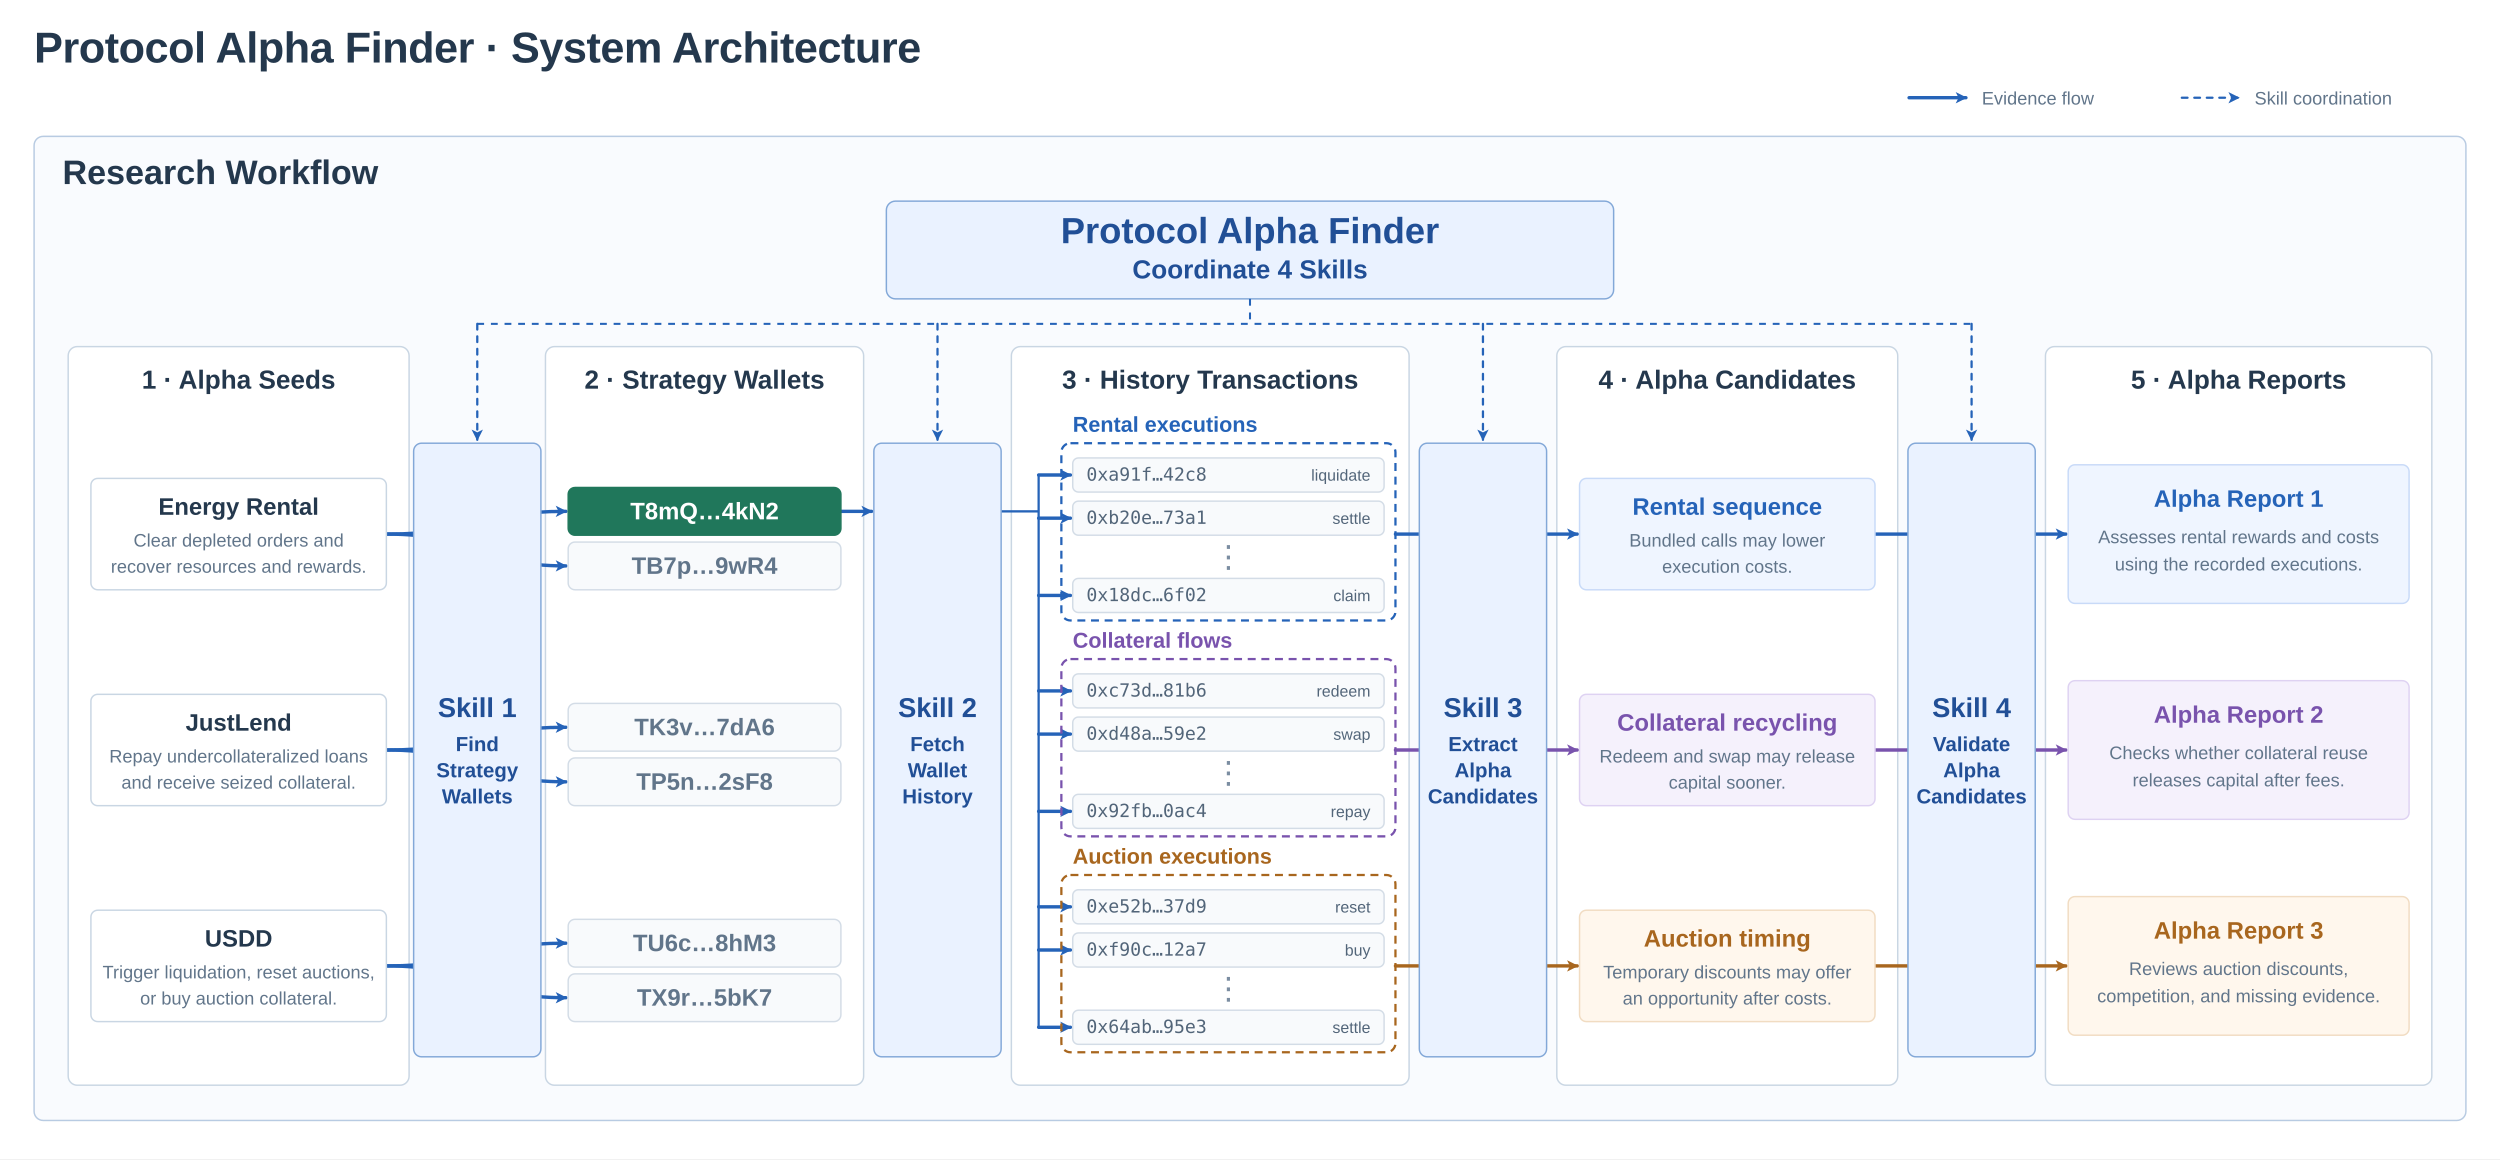
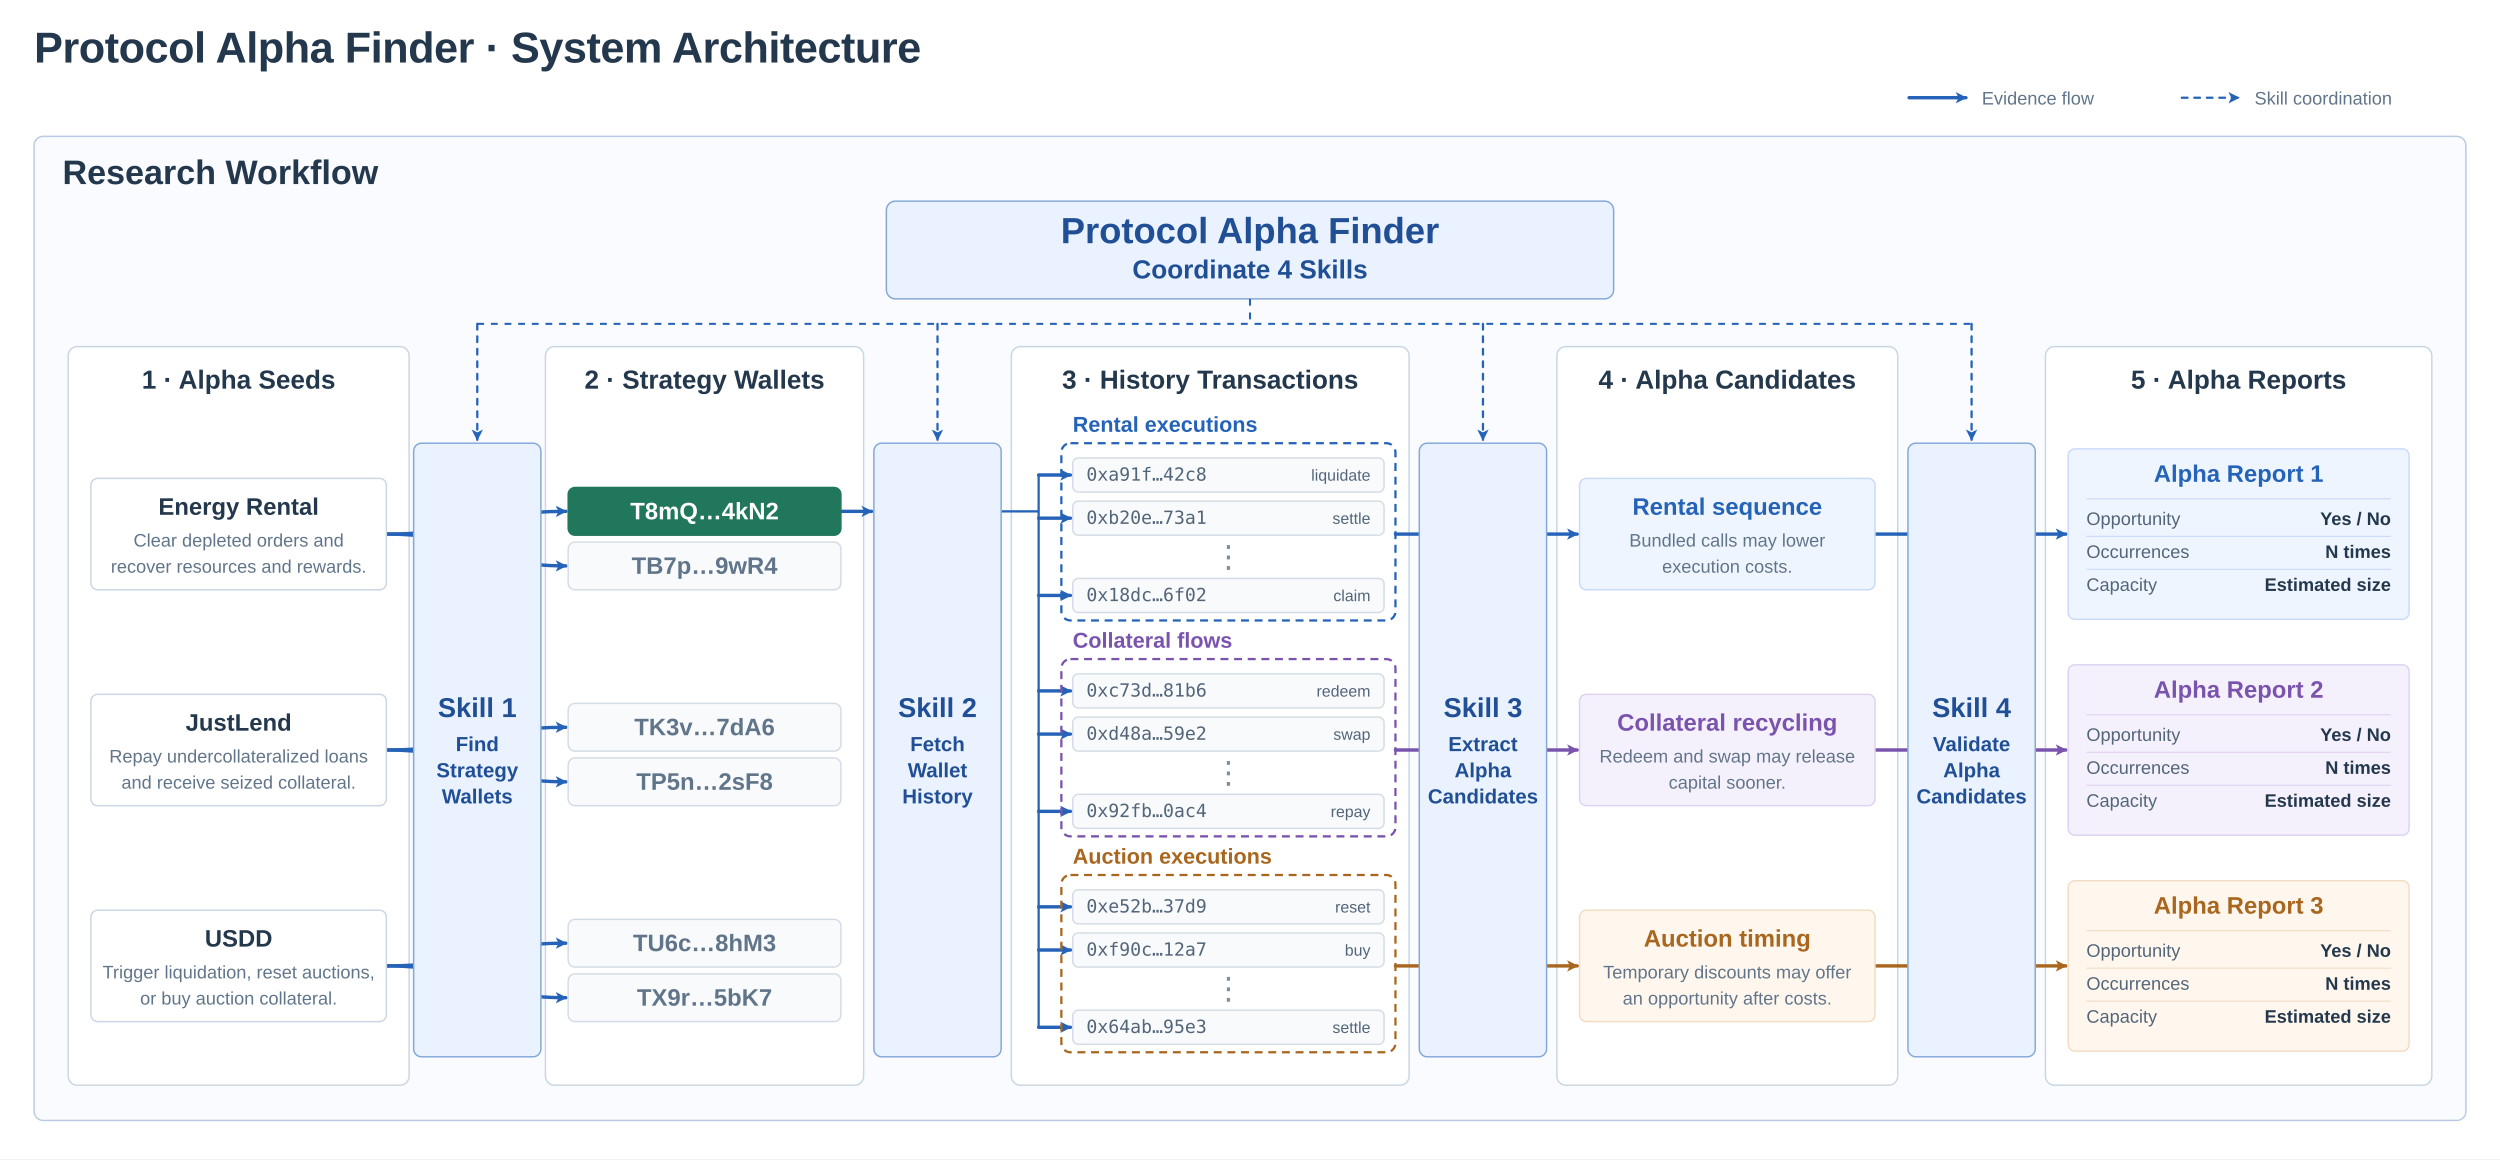
<svg xmlns="http://www.w3.org/2000/svg" width="2200" height="1020" viewBox="0 0 2200 1020" role="img" aria-labelledby="title desc" xml:lang="en">
  <defs>
    <marker id="a0" viewBox="0 0 10 10" refX="9" refY="5" markerWidth="10" markerHeight="10" markerUnits="userSpaceOnUse" orient="auto">
      <path d="M 0 0 L 10 5 L 0 10 L 2.5 5 Z" fill="#2563b8" />
    </marker>
    <marker id="a1" viewBox="0 0 10 10" refX="9" refY="5" markerWidth="10" markerHeight="10" markerUnits="userSpaceOnUse" orient="auto">
      <path d="M 0 0 L 10 5 L 0 10 L 2.5 5 Z" fill="#7953ad" />
    </marker>
    <marker id="a2" viewBox="0 0 10 10" refX="9" refY="5" markerWidth="10" markerHeight="10" markerUnits="userSpaceOnUse" orient="auto">
      <path d="M 0 0 L 10 5 L 0 10 L 2.5 5 Z" fill="#a8661e" />
    </marker>
    <marker id="a3" viewBox="0 0 10 10" refX="9" refY="5" markerWidth="10" markerHeight="10" markerUnits="userSpaceOnUse" orient="auto">
      <path d="M 0 0 L 10 5 L 0 10 L 2.5 5 Z" fill="#20775b" />
    </marker>
  </defs>
  <style>
text { font-family: Arial, 'PingFang SC', 'Microsoft YaHei', sans-serif; fill:#24384d; }
.title { font-size:38px; font-weight:700; letter-spacing:-.4px; }
.heading { font-size:23px; font-weight:650; }
.node { font-size:21px; font-weight:600; }
.body { font-size:18px; fill:#526579; }
.small { font-size:16px; fill:#61758a; }
.code { font-family:'SFMono-Regular',Consolas,monospace; font-size:16px; }
.label { font-size:14px; font-weight:650; letter-spacing:1px; fill:#61758a; }
</style>
  <rect x="0" y="0" width="2200" height="1020" rx="0" fill="#ffffff" stroke="none" stroke-width="1.3" />
  <style>
.workflow-title { font-size:30px; font-weight:700; }
.skill-title { font-size:24px; font-weight:700; }
.skill-phrase { font-size:18px; font-weight:700; }
.coordinator-title { font-size:32px; font-weight:700; }
.coordinator-description { font-size:23px; font-weight:700; }
.transaction-id { font-family:'SFMono-Regular',Consolas,monospace; font-size:16px; fill:#526579; }
.transaction-action { font-size:14px; fill:#526579; }
.transaction-ellipsis { font-size:27px; fill:#7b8da1; }
.group-label { font-size:19px; font-weight:700; }
+ .report-field { font-size:16px; fill:#526579; }
+ .report-value { font-size:16px; font-weight:600; }
</style>
  <text x="30" y="55" class="title" text-anchor="start">Protocol Alpha Finder · System Architecture</text>
  <path data-kind="legend-evidence" d="M 1680 86 C 1705.0 86 1705.0 86 1730 86" stroke="#2563b8" stroke-width="3" fill="none" stroke-linecap="round" marker-end="url(#a0)" />
  <text x="1744" y="92" class="small" text-anchor="start">Evidence flow</text>
  <path data-kind="legend-control" d="M 1920 86 C 1945.0 86 1945.0 86 1970 86" stroke="#2563b8" stroke-width="2" fill="none" stroke-linecap="round" marker-end="url(#a0)" stroke-dasharray="5 6" />
  <text x="1984" y="92" class="small" text-anchor="start">Skill coordination</text>
  <rect x="30" y="120" width="2140" height="866" rx="8" fill="#f9fbfe" stroke="#b8cbe2" stroke-width="1.3" />
  <text x="55" y="162" class="workflow-title" text-anchor="start">Research Workflow</text>
  <rect x="780" y="177" width="640" height="86" rx="8" fill="#eaf2ff" stroke="#83a8d8" stroke-width="1.3" />
  <text x="1100" y="214" class="coordinator-title" text-anchor="middle" style="fill:#214f96">Protocol Alpha Finder</text>
  <text x="1100" y="245" class="coordinator-description" text-anchor="middle" style="fill:#214f96">Coordinate 4 Skills</text>
  <path data-kind="coordination-bus" d="M 1100 263 V 285 M 420 285 H 1735" stroke="#2563b8" stroke-width="1.8" stroke-dasharray="6 6" fill="none" />
  <path data-kind="skill-coordination" d="M 420 285 C 420 336.0 420 336.0 420 387.0" stroke="#2563b8" stroke-width="2" fill="none" stroke-linecap="round" marker-end="url(#a0)" stroke-dasharray="5 6" />
  <path data-kind="skill-coordination" d="M 825 285 C 825 336.0 825 336.0 825 387.0" stroke="#2563b8" stroke-width="2" fill="none" stroke-linecap="round" marker-end="url(#a0)" stroke-dasharray="5 6" />
  <path data-kind="skill-coordination" d="M 1305 285 C 1305 336.0 1305 336.0 1305 387.0" stroke="#2563b8" stroke-width="2" fill="none" stroke-linecap="round" marker-end="url(#a0)" stroke-dasharray="5 6" />
  <path data-kind="skill-coordination" d="M 1735 285 C 1735 336.0 1735 336.0 1735 387.0" stroke="#2563b8" stroke-width="2" fill="none" stroke-linecap="round" marker-end="url(#a0)" stroke-dasharray="5 6" />
  <rect x="60" y="305" width="300" height="650" rx="8" fill="#ffffff" stroke="#c9d6e3" stroke-width="1.3" />
  <text x="210.0" y="342" class="heading" text-anchor="middle">1 · Alpha Seeds</text>
  <rect x="480" y="305" width="280" height="650" rx="8" fill="#ffffff" stroke="#c9d6e3" stroke-width="1.3" />
  <text x="620.0" y="342" class="heading" text-anchor="middle">2 · Strategy Wallets</text>
  <rect x="890" y="305" width="350" height="650" rx="8" fill="#ffffff" stroke="#c9d6e3" stroke-width="1.3" />
  <text x="1065.0" y="342" class="heading" text-anchor="middle">3 · History Transactions</text>
  <rect x="1370" y="305" width="300" height="650" rx="8" fill="#ffffff" stroke="#c9d6e3" stroke-width="1.3" />
  <text x="1520.0" y="342" class="heading" text-anchor="middle">4 · Alpha Candidates</text>
  <rect x="1800" y="305" width="340" height="650" rx="8" fill="#ffffff" stroke="#c9d6e3" stroke-width="1.3" />
  <text x="1970.0" y="342" class="heading" text-anchor="middle">5 · Alpha Reports</text>
  <path data-kind="seed-wallet" d="M 340 470 C 419.0 470 419.0 450 498 450" stroke="#2563b8" stroke-width="3" fill="none" stroke-linecap="round" marker-end="url(#a0)" />
  <path data-kind="seed-wallet" d="M 340 470 C 419.0 470 419.0 498 498 498" stroke="#2563b8" stroke-width="3" fill="none" stroke-linecap="round" marker-end="url(#a0)" />
  <path data-kind="seed-wallet" d="M 340 660 C 419.0 660 419.0 640 498 640" stroke="#2563b8" stroke-width="3" fill="none" stroke-linecap="round" marker-end="url(#a0)" />
  <path data-kind="seed-wallet" d="M 340 660 C 419.0 660 419.0 688 498 688" stroke="#2563b8" stroke-width="3" fill="none" stroke-linecap="round" marker-end="url(#a0)" />
  <path data-kind="seed-wallet" d="M 340 850 C 419.0 850 419.0 830 498 830" stroke="#2563b8" stroke-width="3" fill="none" stroke-linecap="round" marker-end="url(#a0)" />
  <path data-kind="seed-wallet" d="M 340 850 C 419.0 850 419.0 878 498 878" stroke="#2563b8" stroke-width="3" fill="none" stroke-linecap="round" marker-end="url(#a0)" />
  <path data-kind="wallet-history" d="M 740 450 H 767" stroke="#2563b8" stroke-width="3" fill="none" stroke-linecap="round" marker-end="url(#a0)" />
  <path data-kind="monitor-feed" d="M 881 450 H 914 M 914 418 V 904" stroke="#2563b8" stroke-width="2" fill="none" stroke-linecap="round" />
  <path data-kind="monitored-transaction" d="M 914 418 C 928.0 418 928.0 418 942 418" stroke="#2563b8" stroke-width="3" fill="none" stroke-linecap="round" marker-end="url(#a0)" />
  <path data-kind="monitored-transaction" d="M 914 456 C 928.0 456 928.0 456 942 456" stroke="#2563b8" stroke-width="3" fill="none" stroke-linecap="round" marker-end="url(#a0)" />
  <path data-kind="monitored-transaction" d="M 914 524 C 928.0 524 928.0 524 942 524" stroke="#2563b8" stroke-width="3" fill="none" stroke-linecap="round" marker-end="url(#a0)" />
  <path data-kind="monitored-transaction" d="M 914 608 C 928.0 608 928.0 608 942 608" stroke="#2563b8" stroke-width="3" fill="none" stroke-linecap="round" marker-end="url(#a0)" />
  <path data-kind="monitored-transaction" d="M 914 646 C 928.0 646 928.0 646 942 646" stroke="#2563b8" stroke-width="3" fill="none" stroke-linecap="round" marker-end="url(#a0)" />
  <path data-kind="monitored-transaction" d="M 914 714 C 928.0 714 928.0 714 942 714" stroke="#2563b8" stroke-width="3" fill="none" stroke-linecap="round" marker-end="url(#a0)" />
  <path data-kind="monitored-transaction" d="M 914 798 C 928.0 798 928.0 798 942 798" stroke="#2563b8" stroke-width="3" fill="none" stroke-linecap="round" marker-end="url(#a0)" />
  <path data-kind="monitored-transaction" d="M 914 836 C 928.0 836 928.0 836 942 836" stroke="#2563b8" stroke-width="3" fill="none" stroke-linecap="round" marker-end="url(#a0)" />
  <path data-kind="monitored-transaction" d="M 914 904 C 928.0 904 928.0 904 942 904" stroke="#2563b8" stroke-width="3" fill="none" stroke-linecap="round" marker-end="url(#a0)" />
  <path data-kind="history-candidate" d="M 1228 470 C 1308.0 470 1308.0 470 1388 470" stroke="#2563b8" stroke-width="3" fill="none" stroke-linecap="round" marker-end="url(#a0)" />
  <path data-kind="history-candidate" d="M 1228 660 C 1308.0 660 1308.0 660 1388 660" stroke="#7953ad" stroke-width="3" fill="none" stroke-linecap="round" marker-end="url(#a1)" />
  <path data-kind="history-candidate" d="M 1228 850 C 1308.0 850 1308.0 850 1388 850" stroke="#a8661e" stroke-width="3" fill="none" stroke-linecap="round" marker-end="url(#a2)" />
  <path data-kind="candidate-report" d="M 1650 470 C 1734.0 470 1734.0 470 1818 470" stroke="#2563b8" stroke-width="3" fill="none" stroke-linecap="round" marker-end="url(#a0)" />
  <path data-kind="candidate-report" d="M 1650 660 C 1734.0 660 1734.0 660 1818 660" stroke="#7953ad" stroke-width="3" fill="none" stroke-linecap="round" marker-end="url(#a1)" />
  <path data-kind="candidate-report" d="M 1650 850 C 1734.0 850 1734.0 850 1818 850" stroke="#a8661e" stroke-width="3" fill="none" stroke-linecap="round" marker-end="url(#a2)" />
  <rect x="80" y="421" width="260" height="98" rx="6" fill="#ffffff" stroke="#c9d6e3" stroke-width="1.3" />
  <text x="210" y="453" class="node" text-anchor="middle">Energy Rental</text>
  <text x="210" y="481" class="small" text-anchor="middle">Clear depleted orders and</text>
  <text x="210" y="504" class="small" text-anchor="middle">recover resources and rewards.</text>
  <rect data-kind="transaction-group" x="934" y="390" width="294" height="156" rx="8" fill="none" stroke="#2563b8" stroke-width="2" stroke-dasharray="7 5" />
  <text x="944" y="380" class="group-label" text-anchor="start" style="fill:#2563b8">Rental executions</text>
  <g data-kind="transaction-row">
    <rect x="944" y="403" width="274" height="30" rx="5" fill="#f8fafc" stroke="#d3dce6" stroke-width="1.3" />
    <text x="956" y="423" class="transaction-id" text-anchor="start">0xa91f…42c8</text>
    <text x="1206" y="423" class="transaction-action" text-anchor="end">liquidate</text>
  </g>
  <g data-kind="transaction-row">
    <rect x="944" y="441" width="274" height="30" rx="5" fill="#f8fafc" stroke="#d3dce6" stroke-width="1.3" />
    <text x="956" y="461" class="transaction-id" text-anchor="start">0xb20e…73a1</text>
    <text x="1206" y="461" class="transaction-action" text-anchor="end">settle</text>
  </g>
  <g data-kind="transaction-row">
    <rect x="944" y="509" width="274" height="30" rx="5" fill="#f8fafc" stroke="#d3dce6" stroke-width="1.3" />
    <text x="956" y="529" class="transaction-id" text-anchor="start">0x18dc…6f02</text>
    <text x="1206" y="529" class="transaction-action" text-anchor="end">claim</text>
  </g>
  <text x="1081" y="499" class="transaction-ellipsis" text-anchor="middle">⋮</text>
  <rect x="1390" y="421" width="260" height="98" rx="6" fill="#eff5ff" stroke="#c8daf8" stroke-width="1.3" />
  <text x="1520" y="453" class="node" text-anchor="middle" style="fill:#2563b8">Rental sequence</text>
  <text x="1520" y="481" class="small" text-anchor="middle">Bundled calls may lower</text>
  <text x="1520" y="504" class="small" text-anchor="middle">execution costs.</text>
  <g data-kind="alpha-report">
-     <rect x="1820" y="409" width="300" height="122" rx="6" fill="#eff5ff" stroke="#c8daf8" stroke-width="1.3" />
-     <text x="1970" y="446" class="node" text-anchor="middle" style="fill:#2563b8">Alpha Report 1</text>
-     <text x="1970" y="478" class="small" text-anchor="middle">Assesses rental rewards and costs</text>
-     <text x="1970" y="502" class="small" text-anchor="middle">using the recorded executions.</text>
+     <rect x="1820" y="395" width="300" height="150" rx="6" fill="#eff5ff" stroke="#c8daf8" stroke-width="1.3" />
+     <text x="1970" y="424" class="node" text-anchor="middle" style="fill:#2563b8">Alpha Report 1</text>
+     <path d="M 1836 439 L 2104 439" stroke="#c8daf8" fill="none" />
+     <text x="1836" y="462" class="report-field" text-anchor="start">Opportunity</text>
+     <text x="2104" y="462" class="report-value" text-anchor="end">Yes / No</text>
+     <path d="M 1836 472 L 2104 472" stroke="#c8daf8" fill="none" />
+     <text x="1836" y="491" class="report-field" text-anchor="start">Occurrences</text>
+     <text x="2104" y="491" class="report-value" text-anchor="end">N times</text>
+     <path d="M 1836 501 L 2104 501" stroke="#c8daf8" fill="none" />
+     <text x="1836" y="520" class="report-field" text-anchor="start">Capacity</text>
+     <text x="2104" y="520" class="report-value" text-anchor="end">Estimated size</text>
  </g>
  <rect x="80" y="611" width="260" height="98" rx="6" fill="#ffffff" stroke="#c9d6e3" stroke-width="1.3" />
  <text x="210" y="643" class="node" text-anchor="middle">JustLend</text>
  <text x="210" y="671" class="small" text-anchor="middle">Repay undercollateralized loans</text>
  <text x="210" y="694" class="small" text-anchor="middle">and receive seized collateral.</text>
  <rect data-kind="transaction-group" x="934" y="580" width="294" height="156" rx="8" fill="none" stroke="#7953ad" stroke-width="2" stroke-dasharray="7 5" />
  <text x="944" y="570" class="group-label" text-anchor="start" style="fill:#7953ad">Collateral flows</text>
  <g data-kind="transaction-row">
    <rect x="944" y="593" width="274" height="30" rx="5" fill="#f8fafc" stroke="#d3dce6" stroke-width="1.3" />
    <text x="956" y="613" class="transaction-id" text-anchor="start">0xc73d…81b6</text>
    <text x="1206" y="613" class="transaction-action" text-anchor="end">redeem</text>
  </g>
  <g data-kind="transaction-row">
    <rect x="944" y="631" width="274" height="30" rx="5" fill="#f8fafc" stroke="#d3dce6" stroke-width="1.3" />
    <text x="956" y="651" class="transaction-id" text-anchor="start">0xd48a…59e2</text>
    <text x="1206" y="651" class="transaction-action" text-anchor="end">swap</text>
  </g>
  <g data-kind="transaction-row">
    <rect x="944" y="699" width="274" height="30" rx="5" fill="#f8fafc" stroke="#d3dce6" stroke-width="1.3" />
    <text x="956" y="719" class="transaction-id" text-anchor="start">0x92fb…0ac4</text>
    <text x="1206" y="719" class="transaction-action" text-anchor="end">repay</text>
  </g>
  <text x="1081" y="689" class="transaction-ellipsis" text-anchor="middle">⋮</text>
  <rect x="1390" y="611" width="260" height="98" rx="6" fill="#f5f1fc" stroke="#ded2f2" stroke-width="1.3" />
  <text x="1520" y="643" class="node" text-anchor="middle" style="fill:#7953ad">Collateral recycling</text>
  <text x="1520" y="671" class="small" text-anchor="middle">Redeem and swap may release</text>
  <text x="1520" y="694" class="small" text-anchor="middle">capital sooner.</text>
  <g data-kind="alpha-report">
-     <rect x="1820" y="599" width="300" height="122" rx="6" fill="#f5f1fc" stroke="#ded2f2" stroke-width="1.3" />
-     <text x="1970" y="636" class="node" text-anchor="middle" style="fill:#7953ad">Alpha Report 2</text>
-     <text x="1970" y="668" class="small" text-anchor="middle">Checks whether collateral reuse</text>
-     <text x="1970" y="692" class="small" text-anchor="middle">releases capital after fees.</text>
+     <rect x="1820" y="585" width="300" height="150" rx="6" fill="#f5f1fc" stroke="#ded2f2" stroke-width="1.3" />
+     <text x="1970" y="614" class="node" text-anchor="middle" style="fill:#7953ad">Alpha Report 2</text>
+     <path d="M 1836 629 L 2104 629" stroke="#ded2f2" fill="none" />
+     <text x="1836" y="652" class="report-field" text-anchor="start">Opportunity</text>
+     <text x="2104" y="652" class="report-value" text-anchor="end">Yes / No</text>
+     <path d="M 1836 662 L 2104 662" stroke="#ded2f2" fill="none" />
+     <text x="1836" y="681" class="report-field" text-anchor="start">Occurrences</text>
+     <text x="2104" y="681" class="report-value" text-anchor="end">N times</text>
+     <path d="M 1836 691 L 2104 691" stroke="#ded2f2" fill="none" />
+     <text x="1836" y="710" class="report-field" text-anchor="start">Capacity</text>
+     <text x="2104" y="710" class="report-value" text-anchor="end">Estimated size</text>
  </g>
  <rect x="80" y="801" width="260" height="98" rx="6" fill="#ffffff" stroke="#c9d6e3" stroke-width="1.3" />
  <text x="210" y="833" class="node" text-anchor="middle">USDD</text>
  <text x="210" y="861" class="small" text-anchor="middle">Trigger liquidation, reset auctions,</text>
  <text x="210" y="884" class="small" text-anchor="middle">or buy auction collateral.</text>
  <rect data-kind="transaction-group" x="934" y="770" width="294" height="156" rx="8" fill="none" stroke="#a8661e" stroke-width="2" stroke-dasharray="7 5" />
  <text x="944" y="760" class="group-label" text-anchor="start" style="fill:#a8661e">Auction executions</text>
  <g data-kind="transaction-row">
    <rect x="944" y="783" width="274" height="30" rx="5" fill="#f8fafc" stroke="#d3dce6" stroke-width="1.3" />
    <text x="956" y="803" class="transaction-id" text-anchor="start">0xe52b…37d9</text>
    <text x="1206" y="803" class="transaction-action" text-anchor="end">reset</text>
  </g>
  <g data-kind="transaction-row">
    <rect x="944" y="821" width="274" height="30" rx="5" fill="#f8fafc" stroke="#d3dce6" stroke-width="1.3" />
    <text x="956" y="841" class="transaction-id" text-anchor="start">0xf90c…12a7</text>
    <text x="1206" y="841" class="transaction-action" text-anchor="end">buy</text>
  </g>
  <g data-kind="transaction-row">
    <rect x="944" y="889" width="274" height="30" rx="5" fill="#f8fafc" stroke="#d3dce6" stroke-width="1.3" />
    <text x="956" y="909" class="transaction-id" text-anchor="start">0x64ab…95e3</text>
    <text x="1206" y="909" class="transaction-action" text-anchor="end">settle</text>
  </g>
  <text x="1081" y="879" class="transaction-ellipsis" text-anchor="middle">⋮</text>
  <rect x="1390" y="801" width="260" height="98" rx="6" fill="#fff7ed" stroke="#f1dcc2" stroke-width="1.3" />
  <text x="1520" y="833" class="node" text-anchor="middle" style="fill:#a8661e">Auction timing</text>
  <text x="1520" y="861" class="small" text-anchor="middle">Temporary discounts may offer</text>
  <text x="1520" y="884" class="small" text-anchor="middle">an opportunity after costs.</text>
  <g data-kind="alpha-report">
-     <rect x="1820" y="789" width="300" height="122" rx="6" fill="#fff7ed" stroke="#f1dcc2" stroke-width="1.3" />
-     <text x="1970" y="826" class="node" text-anchor="middle" style="fill:#a8661e">Alpha Report 3</text>
-     <text x="1970" y="858" class="small" text-anchor="middle">Reviews auction discounts,</text>
-     <text x="1970" y="882" class="small" text-anchor="middle">competition, and missing evidence.</text>
+     <rect x="1820" y="775" width="300" height="150" rx="6" fill="#fff7ed" stroke="#f1dcc2" stroke-width="1.3" />
+     <text x="1970" y="804" class="node" text-anchor="middle" style="fill:#a8661e">Alpha Report 3</text>
+     <path d="M 1836 819 L 2104 819" stroke="#f1dcc2" fill="none" />
+     <text x="1836" y="842" class="report-field" text-anchor="start">Opportunity</text>
+     <text x="2104" y="842" class="report-value" text-anchor="end">Yes / No</text>
+     <path d="M 1836 852 L 2104 852" stroke="#f1dcc2" fill="none" />
+     <text x="1836" y="871" class="report-field" text-anchor="start">Occurrences</text>
+     <text x="2104" y="871" class="report-value" text-anchor="end">N times</text>
+     <path d="M 1836 881 L 2104 881" stroke="#f1dcc2" fill="none" />
+     <text x="1836" y="900" class="report-field" text-anchor="start">Capacity</text>
+     <text x="2104" y="900" class="report-value" text-anchor="end">Estimated size</text>
  </g>
  <rect x="500" y="429" width="240" height="42" rx="6" fill="#20775b" stroke="#20775b" stroke-width="1.3" />
  <text x="620" y="457" class="node" text-anchor="middle" style="fill:#ffffff">T8mQ…4kN2</text>
  <rect x="500" y="477" width="240" height="42" rx="6" fill="#f8fafc" stroke="#d3dce6" stroke-width="1.3" />
  <text x="620" y="505" class="node" text-anchor="middle" style="fill:#61758a">TB7p…9wR4</text>
  <rect x="500" y="619" width="240" height="42" rx="6" fill="#f8fafc" stroke="#d3dce6" stroke-width="1.3" />
  <text x="620" y="647" class="node" text-anchor="middle" style="fill:#61758a">TK3v…7dA6</text>
  <rect x="500" y="667" width="240" height="42" rx="6" fill="#f8fafc" stroke="#d3dce6" stroke-width="1.3" />
  <text x="620" y="695" class="node" text-anchor="middle" style="fill:#61758a">TP5n…2sF8</text>
  <rect x="500" y="809" width="240" height="42" rx="6" fill="#f8fafc" stroke="#d3dce6" stroke-width="1.3" />
  <text x="620" y="837" class="node" text-anchor="middle" style="fill:#61758a">TU6c…8hM3</text>
  <rect x="500" y="857" width="240" height="42" rx="6" fill="#f8fafc" stroke="#d3dce6" stroke-width="1.3" />
  <text x="620" y="885" class="node" text-anchor="middle" style="fill:#61758a">TX9r…5bK7</text>
  <g data-kind="skill-badge">
    <rect x="364" y="390.0" width="112" height="540" rx="7" fill="#eaf2ff" stroke="#83a8d8" stroke-width="1.3" />
    <text x="420" y="631.0" class="skill-title" text-anchor="middle" style="fill:#214f96">Skill 1</text>
    <text x="420" y="661.0" class="skill-phrase" text-anchor="middle" style="fill:#214f96">Find</text>
    <text x="420" y="684.0" class="skill-phrase" text-anchor="middle" style="fill:#214f96">Strategy</text>
    <text x="420" y="707.0" class="skill-phrase" text-anchor="middle" style="fill:#214f96">Wallets</text>
  </g>
  <g data-kind="skill-badge">
    <rect x="769" y="390.0" width="112" height="540" rx="7" fill="#eaf2ff" stroke="#83a8d8" stroke-width="1.3" />
    <text x="825" y="631.0" class="skill-title" text-anchor="middle" style="fill:#214f96">Skill 2</text>
    <text x="825" y="661.0" class="skill-phrase" text-anchor="middle" style="fill:#214f96">Fetch</text>
    <text x="825" y="684.0" class="skill-phrase" text-anchor="middle" style="fill:#214f96">Wallet</text>
    <text x="825" y="707.0" class="skill-phrase" text-anchor="middle" style="fill:#214f96">History</text>
  </g>
  <g data-kind="skill-badge">
    <rect x="1249" y="390.0" width="112" height="540" rx="7" fill="#eaf2ff" stroke="#83a8d8" stroke-width="1.3" />
    <text x="1305" y="631.0" class="skill-title" text-anchor="middle" style="fill:#214f96">Skill 3</text>
    <text x="1305" y="661.0" class="skill-phrase" text-anchor="middle" style="fill:#214f96">Extract</text>
    <text x="1305" y="684.0" class="skill-phrase" text-anchor="middle" style="fill:#214f96">Alpha</text>
    <text x="1305" y="707.0" class="skill-phrase" text-anchor="middle" style="fill:#214f96">Candidates</text>
  </g>
  <g data-kind="skill-badge">
    <rect x="1679" y="390.0" width="112" height="540" rx="7" fill="#eaf2ff" stroke="#83a8d8" stroke-width="1.3" />
    <text x="1735" y="631.0" class="skill-title" text-anchor="middle" style="fill:#214f96">Skill 4</text>
    <text x="1735" y="661.0" class="skill-phrase" text-anchor="middle" style="fill:#214f96">Validate</text>
    <text x="1735" y="684.0" class="skill-phrase" text-anchor="middle" style="fill:#214f96">Alpha</text>
    <text x="1735" y="707.0" class="skill-phrase" text-anchor="middle" style="fill:#214f96">Candidates</text>
  </g>
</svg>
